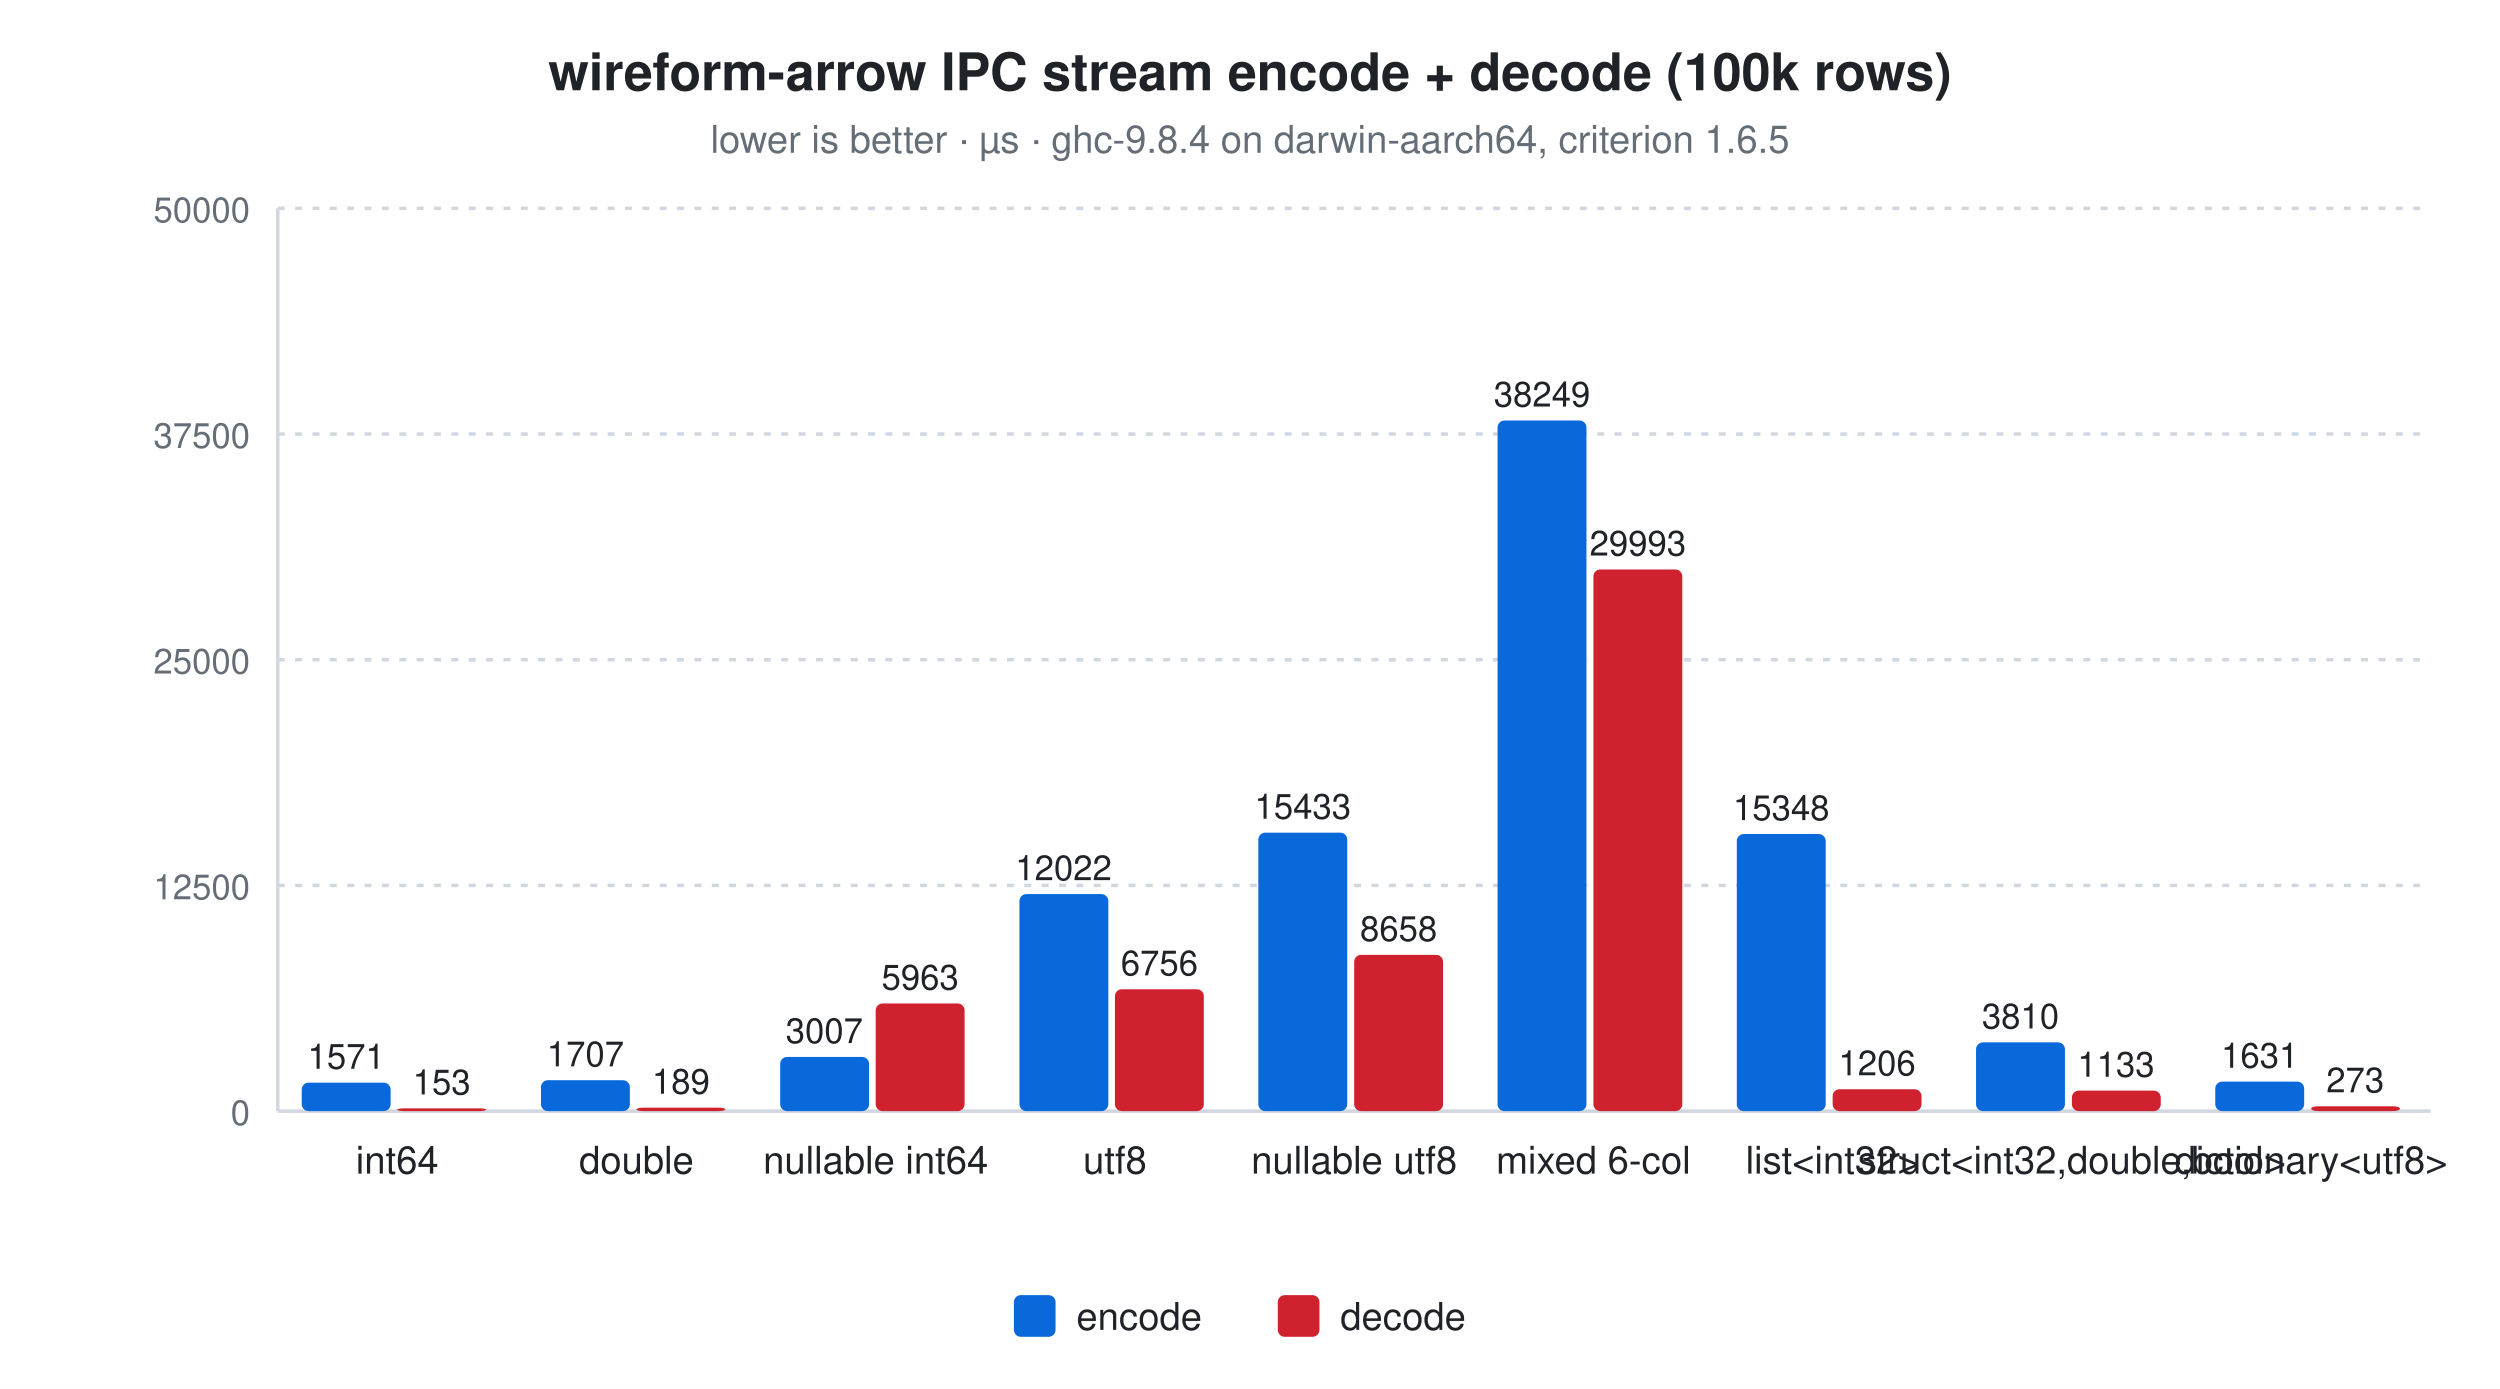
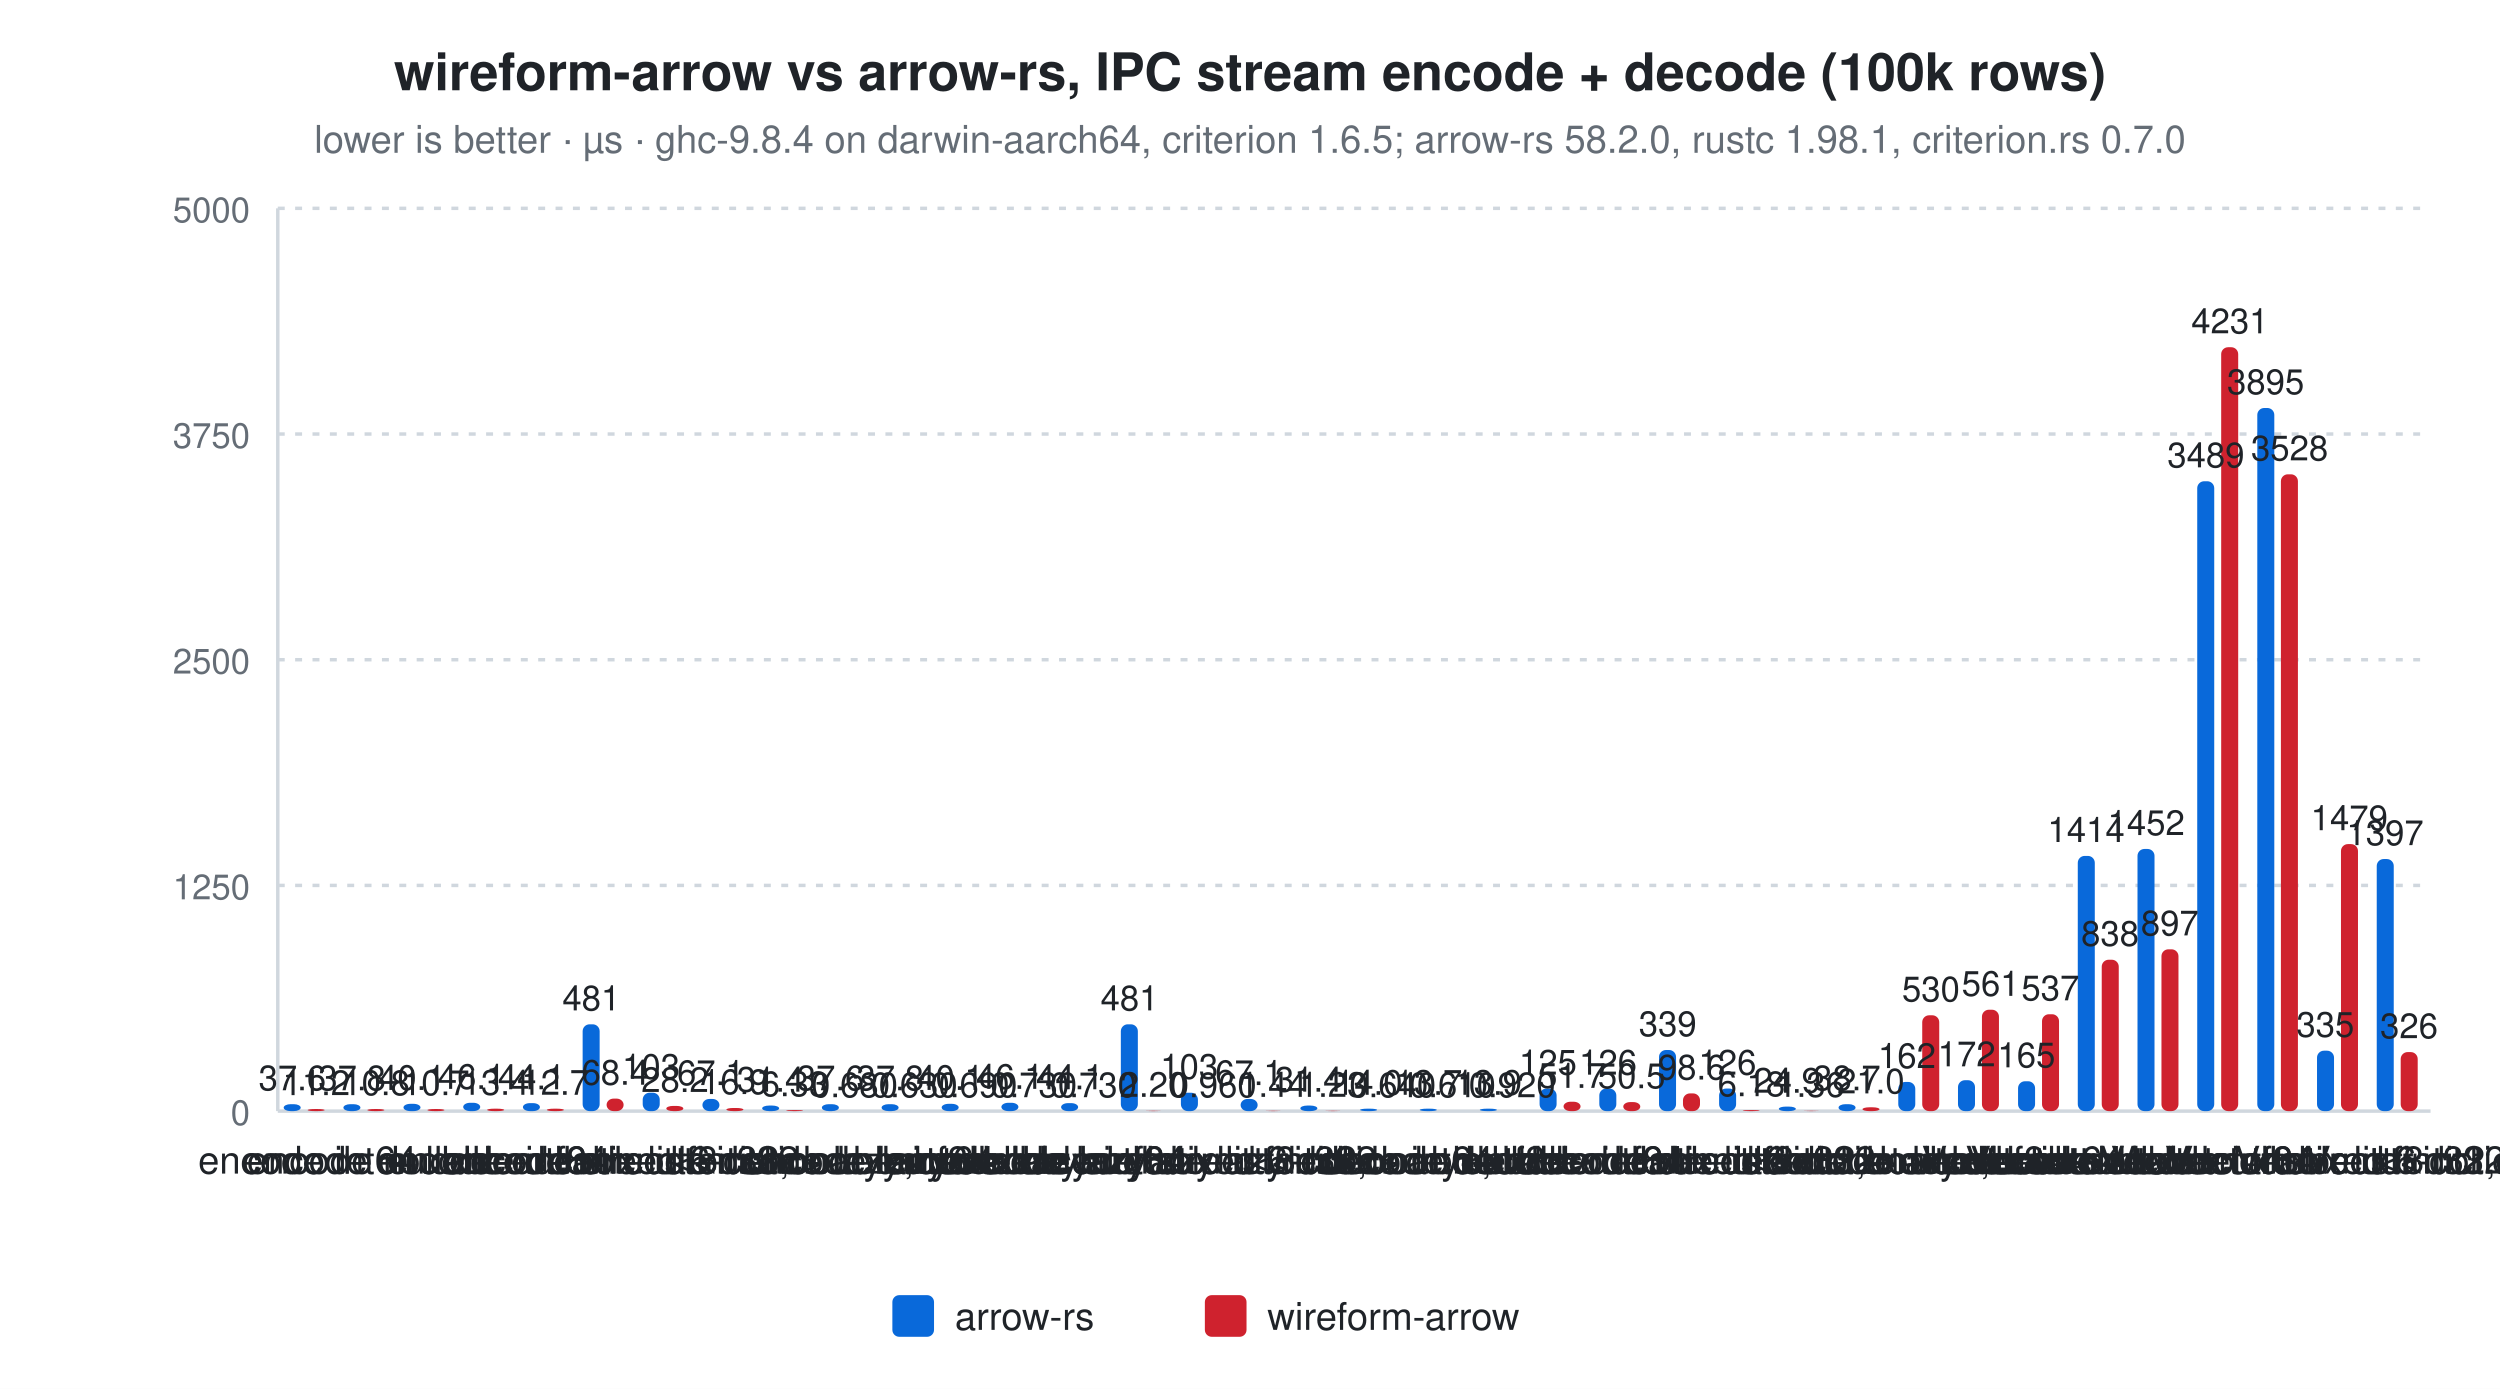
<svg xmlns="http://www.w3.org/2000/svg" viewBox="0 0 720 400" width="720" height="400" font-family="ui-sans-serif, system-ui, -apple-system, BlinkMacSystemFont, &quot;Segoe UI&quot;, Helvetica, Arial, sans-serif" font-size="12">
  <rect x="0" y="0" width="720" height="400" fill="#ffffff" />
-   <text x="360" y="26" text-anchor="middle" font-size="15" font-weight="600" fill="#1f2328">wireform-arrow IPC stream encode + decode (100k rows)</text>
-   <text x="360" y="44" text-anchor="middle" font-size="11" fill="#656d76">lower is better · µs · ghc-9.8.4 on darwin-aarch64, criterion 1.6.5</text>
+   <text x="360" y="26" text-anchor="middle" font-size="15" font-weight="600" fill="#1f2328">wireform-arrow vs arrow-rs, IPC stream encode + decode (100k rows)</text>
+   <text x="360" y="44" text-anchor="middle" font-size="11" fill="#656d76">lower is better · µs · ghc-9.8.4 on darwin-aarch64, criterion 1.6.5; arrow-rs 58.2.0, rustc 1.98.1, criterion.rs 0.7.0</text>
  <g stroke="#d0d7de" stroke-width="1">
    <line x1="80" y1="320" x2="700" y2="320" />
    <line x1="80" y1="60" x2="80" y2="320" />
  </g>
  <g>
    <g />
    <text x="72" y="324" text-anchor="end" font-size="10" fill="#656d76">0</text>
    <line x1="80" y1="255" x2="700" y2="255" stroke="#d0d7de" stroke-width="1" stroke-dasharray="2 3" />
-     <text x="72" y="259" text-anchor="end" font-size="10" fill="#656d76">12500</text>
+     <text x="72" y="259" text-anchor="end" font-size="10" fill="#656d76">1250</text>
    <line x1="80" y1="190" x2="700" y2="190" stroke="#d0d7de" stroke-width="1" stroke-dasharray="2 3" />
-     <text x="72" y="194" text-anchor="end" font-size="10" fill="#656d76">25000</text>
+     <text x="72" y="194" text-anchor="end" font-size="10" fill="#656d76">2500</text>
    <line x1="80" y1="125" x2="700" y2="125" stroke="#d0d7de" stroke-width="1" stroke-dasharray="2 3" />
-     <text x="72" y="129" text-anchor="end" font-size="10" fill="#656d76">37500</text>
+     <text x="72" y="129" text-anchor="end" font-size="10" fill="#656d76">3750</text>
    <line x1="80" y1="60" x2="700" y2="60" stroke="#d0d7de" stroke-width="1" stroke-dasharray="2 3" />
-     <text x="72" y="64" text-anchor="end" font-size="10" fill="#656d76">50000</text>
-   </g>
-   <g>
-     <rect x="86.9" y="311.8" width="25.6" height="8.2" rx="2" fill="#0969da" />
-     <rect x="114.4" y="319.2" width="25.6" height="0.8" rx="2" fill="#cf222e" />
-     <rect x="155.8" y="311.1" width="25.6" height="8.9" rx="2" fill="#0969da" />
-     <rect x="183.3" y="319.0" width="25.6" height="1.0" rx="2" fill="#cf222e" />
-     <rect x="224.7" y="304.4" width="25.6" height="15.6" rx="2" fill="#0969da" />
-     <rect x="252.2" y="289.0" width="25.6" height="31.0" rx="2" fill="#cf222e" />
-     <rect x="293.6" y="257.5" width="25.6" height="62.5" rx="2" fill="#0969da" />
-     <rect x="321.1" y="284.9" width="25.6" height="35.1" rx="2" fill="#cf222e" />
-     <rect x="362.4" y="239.8" width="25.6" height="80.2" rx="2" fill="#0969da" />
-     <rect x="390" y="275.0" width="25.6" height="45.0" rx="2" fill="#cf222e" />
-     <rect x="431.3" y="121.1" width="25.6" height="198.9" rx="2" fill="#0969da" />
-     <rect x="458.9" y="164.0" width="25.6" height="156.0" rx="2" fill="#cf222e" />
-     <rect x="500.2" y="240.2" width="25.6" height="79.8" rx="2" fill="#0969da" />
-     <rect x="527.8" y="313.7" width="25.6" height="6.3" rx="2" fill="#cf222e" />
-     <rect x="569.1" y="300.2" width="25.6" height="19.8" rx="2" fill="#0969da" />
-     <rect x="596.7" y="314.1" width="25.6" height="5.9" rx="2" fill="#cf222e" />
-     <rect x="638" y="311.5" width="25.6" height="8.5" rx="2" fill="#0969da" />
-     <rect x="665.6" y="318.6" width="25.6" height="1.4" rx="2" fill="#cf222e" />
-   </g>
-   <g>
-     <text x="99.7" y="307.8" text-anchor="middle" font-size="10" fill="#1f2328">1571</text>
-     <text x="127.2" y="315.2" text-anchor="middle" font-size="10" fill="#1f2328">153</text>
-     <text x="168.6" y="307.1" text-anchor="middle" font-size="10" fill="#1f2328">1707</text>
-     <text x="196.1" y="315.0" text-anchor="middle" font-size="10" fill="#1f2328">189</text>
-     <text x="237.4" y="300.4" text-anchor="middle" font-size="10" fill="#1f2328">3007</text>
-     <text x="265" y="285.0" text-anchor="middle" font-size="10" fill="#1f2328">5963</text>
-     <text x="306.3" y="253.5" text-anchor="middle" font-size="10" fill="#1f2328">12022</text>
-     <text x="333.9" y="280.9" text-anchor="middle" font-size="10" fill="#1f2328">6756</text>
-     <text x="375.2" y="235.8" text-anchor="middle" font-size="10" fill="#1f2328">15433</text>
-     <text x="402.8" y="271.0" text-anchor="middle" font-size="10" fill="#1f2328">8658</text>
-     <text x="444.1" y="117.1" text-anchor="middle" font-size="10" fill="#1f2328">38249</text>
-     <text x="471.7" y="160.0" text-anchor="middle" font-size="10" fill="#1f2328">29993</text>
-     <text x="513" y="236.2" text-anchor="middle" font-size="10" fill="#1f2328">15348</text>
-     <text x="540.6" y="309.7" text-anchor="middle" font-size="10" fill="#1f2328">1206</text>
-     <text x="581.9" y="296.2" text-anchor="middle" font-size="10" fill="#1f2328">3810</text>
-     <text x="609.4" y="310.1" text-anchor="middle" font-size="10" fill="#1f2328">1133</text>
-     <text x="650.8" y="307.5" text-anchor="middle" font-size="10" fill="#1f2328">1631</text>
-     <text x="678.3" y="314.6" text-anchor="middle" font-size="10" fill="#1f2328">273</text>
-   </g>
-   <g>
-     <text x="114.4" y="338" text-anchor="middle" font-size="11" fill="#1f2328">int64</text>
-     <text x="183.3" y="338" text-anchor="middle" font-size="11" fill="#1f2328">double</text>
-     <text x="252.2" y="338" text-anchor="middle" font-size="11" fill="#1f2328">nullable int64</text>
-     <text x="321.1" y="338" text-anchor="middle" font-size="11" fill="#1f2328">utf8</text>
-     <text x="390" y="338" text-anchor="middle" font-size="11" fill="#1f2328">nullable utf8</text>
-     <text x="458.9" y="338" text-anchor="middle" font-size="11" fill="#1f2328">mixed 6-col</text>
-     <text x="527.8" y="338" text-anchor="middle" font-size="11" fill="#1f2328">list&lt;int32&gt;</text>
-     <text x="596.7" y="338" text-anchor="middle" font-size="11" fill="#1f2328">struct&lt;int32,double,bool&gt;</text>
-     <text x="665.6" y="338" text-anchor="middle" font-size="11" fill="#1f2328">dictionary&lt;utf8&gt;</text>
-   </g>
-   <g>
-     <g transform="translate(292, 382)">
+     <text x="72" y="64" text-anchor="end" font-size="10" fill="#656d76">5000</text>
+   </g>
+   <g>
+     <rect x="81.7" y="318.0" width="4.9" height="2.0" rx="2" fill="#0969da" />
+     <rect x="88.6" y="319.4" width="4.9" height="0.6" rx="2" fill="#cf222e" />
+     <rect x="98.9" y="318.0" width="4.9" height="2.0" rx="2" fill="#0969da" />
+     <rect x="105.8" y="319.4" width="4.9" height="0.6" rx="2" fill="#cf222e" />
+     <rect x="116.2" y="317.9" width="4.9" height="2.1" rx="2" fill="#0969da" />
+     <rect x="123.1" y="319.4" width="4.9" height="0.6" rx="2" fill="#cf222e" />
+     <rect x="133.4" y="317.6" width="4.9" height="2.4" rx="2" fill="#0969da" />
+     <rect x="140.3" y="319.3" width="4.9" height="0.7" rx="2" fill="#cf222e" />
+     <rect x="150.6" y="317.7" width="4.9" height="2.3" rx="2" fill="#0969da" />
+     <rect x="157.5" y="319.3" width="4.9" height="0.7" rx="2" fill="#cf222e" />
+     <rect x="167.8" y="295.0" width="4.9" height="25.0" rx="2" fill="#0969da" />
+     <rect x="174.7" y="316.4" width="4.9" height="3.6" rx="2" fill="#cf222e" />
+     <rect x="185.1" y="314.7" width="4.9" height="5.3" rx="2" fill="#0969da" />
+     <rect x="191.9" y="318.5" width="4.9" height="1.5" rx="2" fill="#cf222e" />
+     <rect x="202.3" y="316.5" width="4.9" height="3.5" rx="2" fill="#0969da" />
+     <rect x="209.2" y="319.1" width="4.9" height="0.9" rx="2" fill="#cf222e" />
+     <rect x="219.5" y="318.4" width="4.9" height="1.6" rx="2" fill="#0969da" />
+     <rect x="226.4" y="319.7" width="4.9" height="0.3" rx="2" fill="#cf222e" />
+     <rect x="236.7" y="318.0" width="4.9" height="2.0" rx="2" fill="#0969da" />
+     <rect x="243.6" y="320.0" width="4.9" height="0.0" rx="2" fill="#cf222e" />
+     <rect x="253.9" y="318.0" width="4.9" height="2.0" rx="2" fill="#0969da" />
+     <rect x="260.8" y="320.0" width="4.9" height="0.0" rx="2" fill="#cf222e" />
+     <rect x="271.2" y="317.9" width="4.9" height="2.1" rx="2" fill="#0969da" />
+     <rect x="278.1" y="320.0" width="4.9" height="0.0" rx="2" fill="#cf222e" />
+     <rect x="288.4" y="317.6" width="4.9" height="2.4" rx="2" fill="#0969da" />
+     <rect x="295.3" y="320.0" width="4.9" height="0.0" rx="2" fill="#cf222e" />
+     <rect x="305.6" y="317.7" width="4.9" height="2.3" rx="2" fill="#0969da" />
+     <rect x="312.5" y="320.0" width="4.9" height="0.0" rx="2" fill="#cf222e" />
+     <rect x="322.8" y="295.0" width="4.9" height="25.0" rx="2" fill="#0969da" />
+     <rect x="329.7" y="319.9" width="4.9" height="0.1" rx="2" fill="#cf222e" />
+     <rect x="340.1" y="314.7" width="4.9" height="5.3" rx="2" fill="#0969da" />
+     <rect x="346.9" y="320.0" width="4.9" height="0.0" rx="2" fill="#cf222e" />
+     <rect x="357.3" y="316.5" width="4.9" height="3.5" rx="2" fill="#0969da" />
+     <rect x="364.2" y="319.9" width="4.9" height="0.1" rx="2" fill="#cf222e" />
+     <rect x="374.5" y="318.4" width="4.9" height="1.6" rx="2" fill="#0969da" />
+     <rect x="381.4" y="319.9" width="4.9" height="0.1" rx="2" fill="#cf222e" />
+     <rect x="391.7" y="319.3" width="4.9" height="0.7" rx="2" fill="#0969da" />
+     <rect x="398.6" y="320.0" width="4.9" height="0.0" rx="2" fill="#cf222e" />
+     <rect x="408.9" y="319.3" width="4.9" height="0.7" rx="2" fill="#0969da" />
+     <rect x="415.8" y="320.0" width="4.9" height="0.0" rx="2" fill="#cf222e" />
+     <rect x="426.2" y="319.3" width="4.9" height="0.7" rx="2" fill="#0969da" />
+     <rect x="433.1" y="320.0" width="4.9" height="0.0" rx="2" fill="#cf222e" />
+     <rect x="443.4" y="313.5" width="4.9" height="6.5" rx="2" fill="#0969da" />
+     <rect x="450.3" y="317.3" width="4.9" height="2.7" rx="2" fill="#cf222e" />
+     <rect x="460.6" y="313.5" width="4.9" height="6.5" rx="2" fill="#0969da" />
+     <rect x="467.5" y="317.4" width="4.9" height="2.6" rx="2" fill="#cf222e" />
+     <rect x="477.8" y="302.4" width="4.9" height="17.6" rx="2" fill="#0969da" />
+     <rect x="484.7" y="314.9" width="4.9" height="5.1" rx="2" fill="#cf222e" />
+     <rect x="495.1" y="313.5" width="4.9" height="6.5" rx="2" fill="#0969da" />
+     <rect x="501.9" y="319.7" width="4.9" height="0.3" rx="2" fill="#cf222e" />
+     <rect x="512.3" y="318.7" width="4.9" height="1.3" rx="2" fill="#0969da" />
+     <rect x="519.2" y="319.9" width="4.9" height="0.1" rx="2" fill="#cf222e" />
+     <rect x="529.5" y="318.0" width="4.9" height="2.0" rx="2" fill="#0969da" />
+     <rect x="536.4" y="318.9" width="4.9" height="1.1" rx="2" fill="#cf222e" />
+     <rect x="546.7" y="311.6" width="4.9" height="8.4" rx="2" fill="#0969da" />
+     <rect x="553.6" y="292.4" width="4.9" height="27.6" rx="2" fill="#cf222e" />
+     <rect x="563.9" y="311.1" width="4.9" height="8.9" rx="2" fill="#0969da" />
+     <rect x="570.8" y="290.8" width="4.9" height="29.2" rx="2" fill="#cf222e" />
+     <rect x="581.2" y="311.4" width="4.9" height="8.6" rx="2" fill="#0969da" />
+     <rect x="588.1" y="292.1" width="4.9" height="27.9" rx="2" fill="#cf222e" />
+     <rect x="598.4" y="246.5" width="4.9" height="73.5" rx="2" fill="#0969da" />
+     <rect x="605.3" y="276.4" width="4.9" height="43.6" rx="2" fill="#cf222e" />
+     <rect x="615.6" y="244.5" width="4.9" height="75.5" rx="2" fill="#0969da" />
+     <rect x="622.5" y="273.4" width="4.9" height="46.6" rx="2" fill="#cf222e" />
+     <rect x="632.8" y="138.6" width="4.9" height="181.4" rx="2" fill="#0969da" />
+     <rect x="639.7" y="100.0" width="4.9" height="220.0" rx="2" fill="#cf222e" />
+     <rect x="650.1" y="117.5" width="4.9" height="202.5" rx="2" fill="#0969da" />
+     <rect x="656.9" y="136.6" width="4.9" height="183.4" rx="2" fill="#cf222e" />
+     <rect x="667.3" y="302.6" width="4.9" height="17.4" rx="2" fill="#0969da" />
+     <rect x="674.2" y="243.1" width="4.9" height="76.9" rx="2" fill="#cf222e" />
+     <rect x="684.5" y="247.4" width="4.9" height="72.6" rx="2" fill="#0969da" />
+     <rect x="691.4" y="303.0" width="4.9" height="17.0" rx="2" fill="#cf222e" />
+   </g>
+   <g>
+     <text x="84.2" y="314.0" text-anchor="middle" font-size="10" fill="#1f2328">37.6</text>
+     <text x="91.1" y="315.4" text-anchor="middle" font-size="10" fill="#1f2328">11.2</text>
+     <text x="101.4" y="314.0" text-anchor="middle" font-size="10" fill="#1f2328">37.8</text>
+     <text x="108.3" y="315.4" text-anchor="middle" font-size="10" fill="#1f2328">10.8</text>
+     <text x="118.6" y="313.9" text-anchor="middle" font-size="10" fill="#1f2328">40.1</text>
+     <text x="125.5" y="315.4" text-anchor="middle" font-size="10" fill="#1f2328">10.7</text>
+     <text x="135.8" y="313.6" text-anchor="middle" font-size="10" fill="#1f2328">46.1</text>
+     <text x="142.7" y="315.3" text-anchor="middle" font-size="10" fill="#1f2328">13.4</text>
+     <text x="153.1" y="313.7" text-anchor="middle" font-size="10" fill="#1f2328">44.1</text>
+     <text x="159.9" y="315.3" text-anchor="middle" font-size="10" fill="#1f2328">12.7</text>
+     <text x="170.3" y="291.0" text-anchor="middle" font-size="10" fill="#1f2328">481</text>
+     <text x="177.2" y="312.4" text-anchor="middle" font-size="10" fill="#1f2328">68.4</text>
+     <text x="187.5" y="310.7" text-anchor="middle" font-size="10" fill="#1f2328">103</text>
+     <text x="194.4" y="314.5" text-anchor="middle" font-size="10" fill="#1f2328">28.2</text>
+     <text x="204.7" y="312.5" text-anchor="middle" font-size="10" fill="#1f2328">67.1</text>
+     <text x="211.6" y="315.1" text-anchor="middle" font-size="10" fill="#1f2328">16.9</text>
+     <text x="221.9" y="314.4" text-anchor="middle" font-size="10" fill="#1f2328">31.4</text>
+     <text x="228.8" y="315.7" text-anchor="middle" font-size="10" fill="#1f2328">6.33</text>
+     <text x="239.2" y="314.0" text-anchor="middle" font-size="10" fill="#1f2328">37.6</text>
+     <text x="246.1" y="316.0" text-anchor="middle" font-size="10" fill="#1f2328">0.680</text>
+     <text x="256.4" y="314.0" text-anchor="middle" font-size="10" fill="#1f2328">37.8</text>
+     <text x="263.3" y="316.0" text-anchor="middle" font-size="10" fill="#1f2328">0.630</text>
+     <text x="273.6" y="313.9" text-anchor="middle" font-size="10" fill="#1f2328">40.1</text>
+     <text x="280.5" y="316.0" text-anchor="middle" font-size="10" fill="#1f2328">0.690</text>
+     <text x="290.8" y="313.6" text-anchor="middle" font-size="10" fill="#1f2328">46.1</text>
+     <text x="297.7" y="316.0" text-anchor="middle" font-size="10" fill="#1f2328">0.730</text>
+     <text x="308.1" y="313.7" text-anchor="middle" font-size="10" fill="#1f2328">44.1</text>
+     <text x="314.9" y="316.0" text-anchor="middle" font-size="10" fill="#1f2328">0.730</text>
+     <text x="325.3" y="291.0" text-anchor="middle" font-size="10" fill="#1f2328">481</text>
+     <text x="332.2" y="315.9" text-anchor="middle" font-size="10" fill="#1f2328">2.20</text>
+     <text x="342.5" y="310.7" text-anchor="middle" font-size="10" fill="#1f2328">103</text>
+     <text x="349.4" y="316.0" text-anchor="middle" font-size="10" fill="#1f2328">0.960</text>
+     <text x="359.7" y="312.5" text-anchor="middle" font-size="10" fill="#1f2328">67.1</text>
+     <text x="366.6" y="315.9" text-anchor="middle" font-size="10" fill="#1f2328">1.44</text>
+     <text x="376.9" y="314.4" text-anchor="middle" font-size="10" fill="#1f2328">31.4</text>
+     <text x="383.8" y="315.9" text-anchor="middle" font-size="10" fill="#1f2328">1.23</text>
+     <text x="394.2" y="315.3" text-anchor="middle" font-size="10" fill="#1f2328">14.0</text>
+     <text x="401.1" y="316.0" text-anchor="middle" font-size="10" fill="#1f2328">0.640</text>
+     <text x="411.4" y="315.3" text-anchor="middle" font-size="10" fill="#1f2328">13.7</text>
+     <text x="418.3" y="316.0" text-anchor="middle" font-size="10" fill="#1f2328">0.610</text>
+     <text x="428.6" y="315.3" text-anchor="middle" font-size="10" fill="#1f2328">13.9</text>
+     <text x="435.5" y="316.0" text-anchor="middle" font-size="10" fill="#1f2328">0.920</text>
+     <text x="445.8" y="309.5" text-anchor="middle" font-size="10" fill="#1f2328">125</text>
+     <text x="452.7" y="313.3" text-anchor="middle" font-size="10" fill="#1f2328">51.7</text>
+     <text x="463.1" y="309.5" text-anchor="middle" font-size="10" fill="#1f2328">126</text>
+     <text x="469.9" y="313.4" text-anchor="middle" font-size="10" fill="#1f2328">50.5</text>
+     <text x="480.3" y="298.4" text-anchor="middle" font-size="10" fill="#1f2328">339</text>
+     <text x="487.2" y="310.9" text-anchor="middle" font-size="10" fill="#1f2328">98.6</text>
+     <text x="497.5" y="309.5" text-anchor="middle" font-size="10" fill="#1f2328">126</text>
+     <text x="504.4" y="315.7" text-anchor="middle" font-size="10" fill="#1f2328">6.18</text>
+     <text x="514.7" y="314.7" text-anchor="middle" font-size="10" fill="#1f2328">24.9</text>
+     <text x="521.6" y="315.9" text-anchor="middle" font-size="10" fill="#1f2328">1.36</text>
+     <text x="531.9" y="314.0" text-anchor="middle" font-size="10" fill="#1f2328">38.7</text>
+     <text x="538.8" y="314.9" text-anchor="middle" font-size="10" fill="#1f2328">21.0</text>
+     <text x="549.2" y="307.6" text-anchor="middle" font-size="10" fill="#1f2328">162</text>
+     <text x="556.1" y="288.4" text-anchor="middle" font-size="10" fill="#1f2328">530</text>
+     <text x="566.4" y="307.1" text-anchor="middle" font-size="10" fill="#1f2328">172</text>
+     <text x="573.3" y="286.8" text-anchor="middle" font-size="10" fill="#1f2328">561</text>
+     <text x="583.6" y="307.4" text-anchor="middle" font-size="10" fill="#1f2328">165</text>
+     <text x="590.5" y="288.1" text-anchor="middle" font-size="10" fill="#1f2328">537</text>
+     <text x="600.8" y="242.5" text-anchor="middle" font-size="10" fill="#1f2328">1414</text>
+     <text x="607.7" y="272.4" text-anchor="middle" font-size="10" fill="#1f2328">838</text>
+     <text x="618.1" y="240.5" text-anchor="middle" font-size="10" fill="#1f2328">1452</text>
+     <text x="624.9" y="269.4" text-anchor="middle" font-size="10" fill="#1f2328">897</text>
+     <text x="635.3" y="134.6" text-anchor="middle" font-size="10" fill="#1f2328">3489</text>
+     <text x="642.2" y="96.0" text-anchor="middle" font-size="10" fill="#1f2328">4231</text>
+     <text x="652.5" y="113.5" text-anchor="middle" font-size="10" fill="#1f2328">3895</text>
+     <text x="659.4" y="132.6" text-anchor="middle" font-size="10" fill="#1f2328">3528</text>
+     <text x="669.7" y="298.6" text-anchor="middle" font-size="10" fill="#1f2328">335</text>
+     <text x="676.6" y="239.1" text-anchor="middle" font-size="10" fill="#1f2328">1479</text>
+     <text x="686.9" y="243.4" text-anchor="middle" font-size="10" fill="#1f2328">1397</text>
+     <text x="693.8" y="299.0" text-anchor="middle" font-size="10" fill="#1f2328">326</text>
+   </g>
+   <g>
+     <text x="88.6" y="338" text-anchor="middle" font-size="11" fill="#1f2328">encode int64</text>
+     <text x="105.8" y="338" text-anchor="middle" font-size="11" fill="#1f2328">encode double</text>
+     <text x="123.1" y="338" text-anchor="middle" font-size="11" fill="#1f2328">encode nullable int64</text>
+     <text x="140.3" y="338" text-anchor="middle" font-size="11" fill="#1f2328">encode utf8</text>
+     <text x="157.5" y="338" text-anchor="middle" font-size="11" fill="#1f2328">encode nullable utf8</text>
+     <text x="174.7" y="338" text-anchor="middle" font-size="11" fill="#1f2328">encode mixed 6-col</text>
+     <text x="191.9" y="338" text-anchor="middle" font-size="11" fill="#1f2328">encode list&lt;int32&gt;</text>
+     <text x="209.2" y="338" text-anchor="middle" font-size="11" fill="#1f2328">encode struct&lt;int32,double,bool&gt;</text>
+     <text x="226.4" y="338" text-anchor="middle" font-size="11" fill="#1f2328">encode dictionary&lt;utf8&gt;</text>
+     <text x="243.6" y="338" text-anchor="middle" font-size="11" fill="#1f2328">encode lazy int64</text>
+     <text x="260.8" y="338" text-anchor="middle" font-size="11" fill="#1f2328">encode lazy double</text>
+     <text x="278.1" y="338" text-anchor="middle" font-size="11" fill="#1f2328">encode lazy nullable int64</text>
+     <text x="295.3" y="338" text-anchor="middle" font-size="11" fill="#1f2328">encode lazy utf8</text>
+     <text x="312.5" y="338" text-anchor="middle" font-size="11" fill="#1f2328">encode lazy nullable utf8</text>
+     <text x="329.7" y="338" text-anchor="middle" font-size="11" fill="#1f2328">encode lazy mixed 6-col</text>
+     <text x="346.9" y="338" text-anchor="middle" font-size="11" fill="#1f2328">encode lazy list&lt;int32&gt;</text>
+     <text x="364.2" y="338" text-anchor="middle" font-size="11" fill="#1f2328">encode lazy struct&lt;int32,double,bool&gt;</text>
+     <text x="381.4" y="338" text-anchor="middle" font-size="11" fill="#1f2328">encode lazy dictionary&lt;utf8&gt;</text>
+     <text x="398.6" y="338" text-anchor="middle" font-size="11" fill="#1f2328">decode int64</text>
+     <text x="415.8" y="338" text-anchor="middle" font-size="11" fill="#1f2328">decode double</text>
+     <text x="433.1" y="338" text-anchor="middle" font-size="11" fill="#1f2328">decode nullable int64</text>
+     <text x="450.3" y="338" text-anchor="middle" font-size="11" fill="#1f2328">decode utf8</text>
+     <text x="467.5" y="338" text-anchor="middle" font-size="11" fill="#1f2328">decode nullable utf8</text>
+     <text x="484.7" y="338" text-anchor="middle" font-size="11" fill="#1f2328">decode mixed 6-col</text>
+     <text x="501.9" y="338" text-anchor="middle" font-size="11" fill="#1f2328">decode list&lt;int32&gt;</text>
+     <text x="519.2" y="338" text-anchor="middle" font-size="11" fill="#1f2328">decode struct&lt;int32,double,bool&gt;</text>
+     <text x="536.4" y="338" text-anchor="middle" font-size="11" fill="#1f2328">decode dictionary&lt;utf8&gt;</text>
+     <text x="553.6" y="338" text-anchor="middle" font-size="11" fill="#1f2328">decode + toVector int64</text>
+     <text x="570.8" y="338" text-anchor="middle" font-size="11" fill="#1f2328">decode + toVector double</text>
+     <text x="588.1" y="338" text-anchor="middle" font-size="11" fill="#1f2328">decode + toVector nullable int64</text>
+     <text x="605.3" y="338" text-anchor="middle" font-size="11" fill="#1f2328">decode + toVector utf8</text>
+     <text x="622.5" y="338" text-anchor="middle" font-size="11" fill="#1f2328">decode + toVector nullable utf8</text>
+     <text x="639.7" y="338" text-anchor="middle" font-size="11" fill="#1f2328">decode + toVector mixed 6-col</text>
+     <text x="656.9" y="338" text-anchor="middle" font-size="11" fill="#1f2328">decode + toVector list&lt;int32&gt;</text>
+     <text x="674.2" y="338" text-anchor="middle" font-size="11" fill="#1f2328">decode + toVector struct&lt;int32,double,bool&gt;</text>
+     <text x="691.4" y="338" text-anchor="middle" font-size="11" fill="#1f2328">decode + toVector dictionary&lt;utf8&gt;</text>
+   </g>
+   <g>
+     <g transform="translate(257, 382)">
      <rect x="0" y="-9" width="12" height="12" rx="2" fill="#0969da" />
-       <text x="18" y="1" font-size="11" fill="#1f2328">encode</text>
+       <text x="18" y="1" font-size="11" fill="#1f2328">arrow-rs</text>
    </g>
-     <g transform="translate(368, 382)">
+     <g transform="translate(347, 382)">
      <rect x="0" y="-9" width="12" height="12" rx="2" fill="#cf222e" />
-       <text x="18" y="1" font-size="11" fill="#1f2328">decode</text>
+       <text x="18" y="1" font-size="11" fill="#1f2328">wireform-arrow</text>
    </g>
  </g>
</svg>
